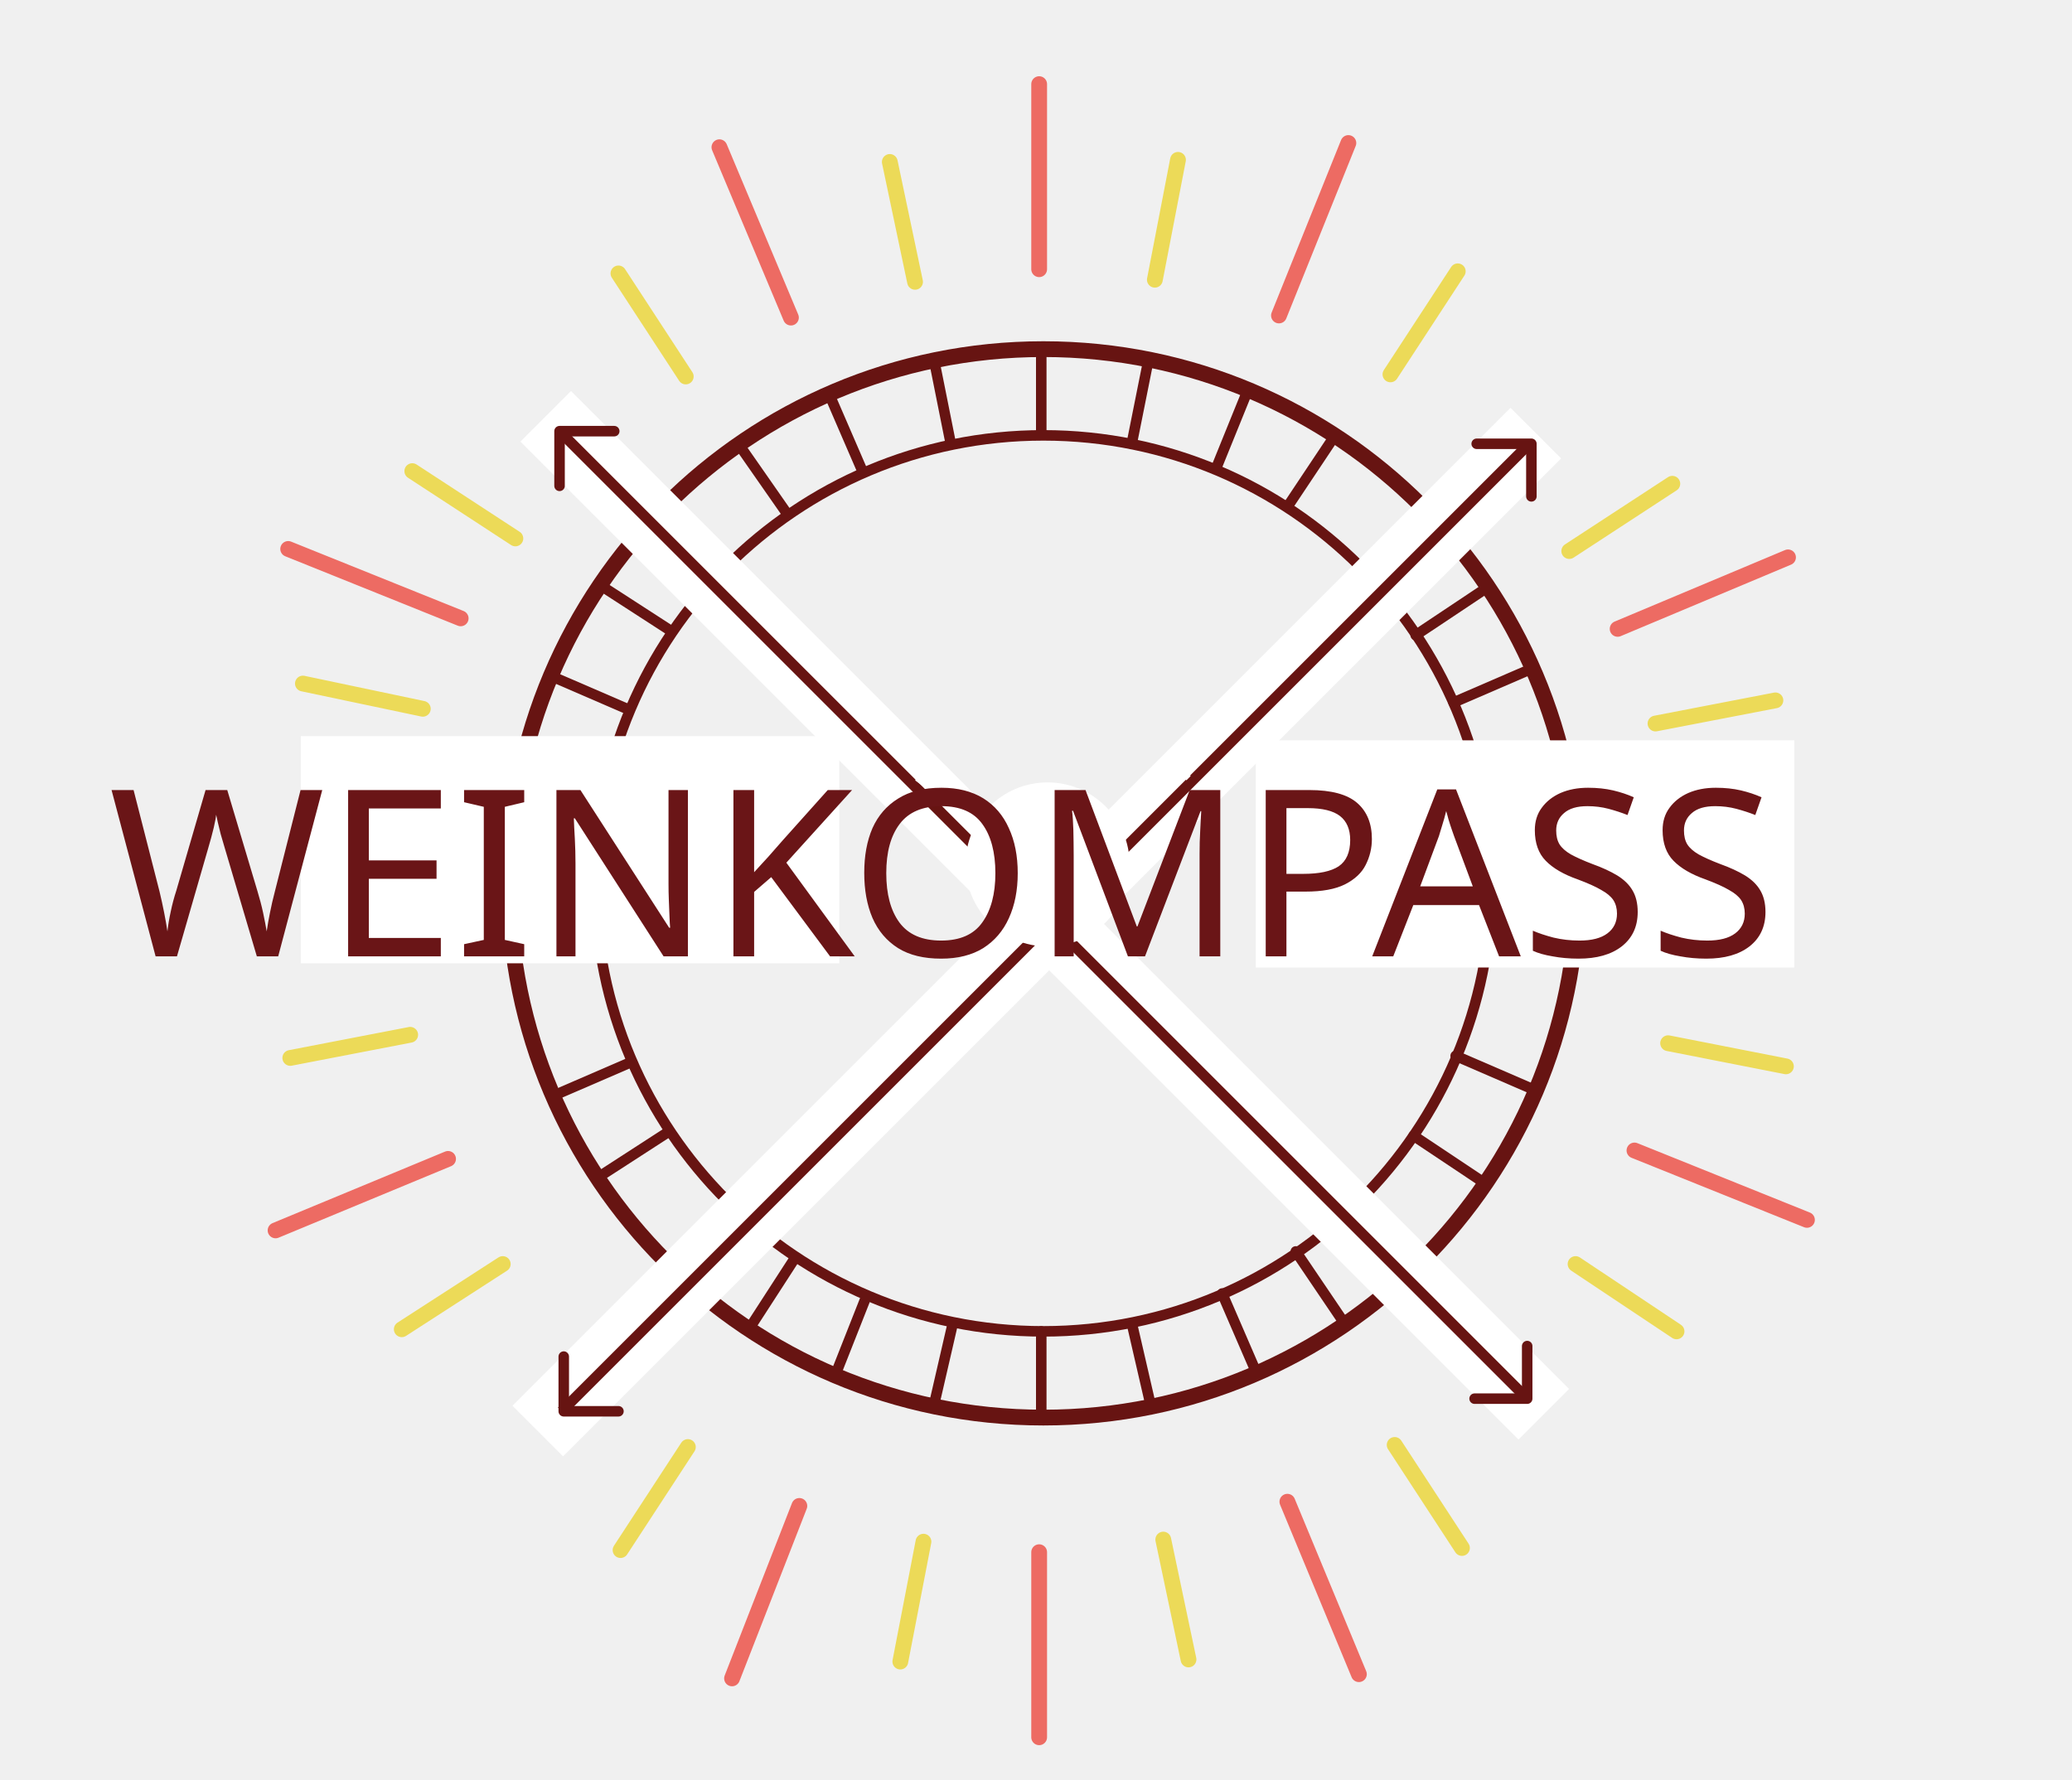
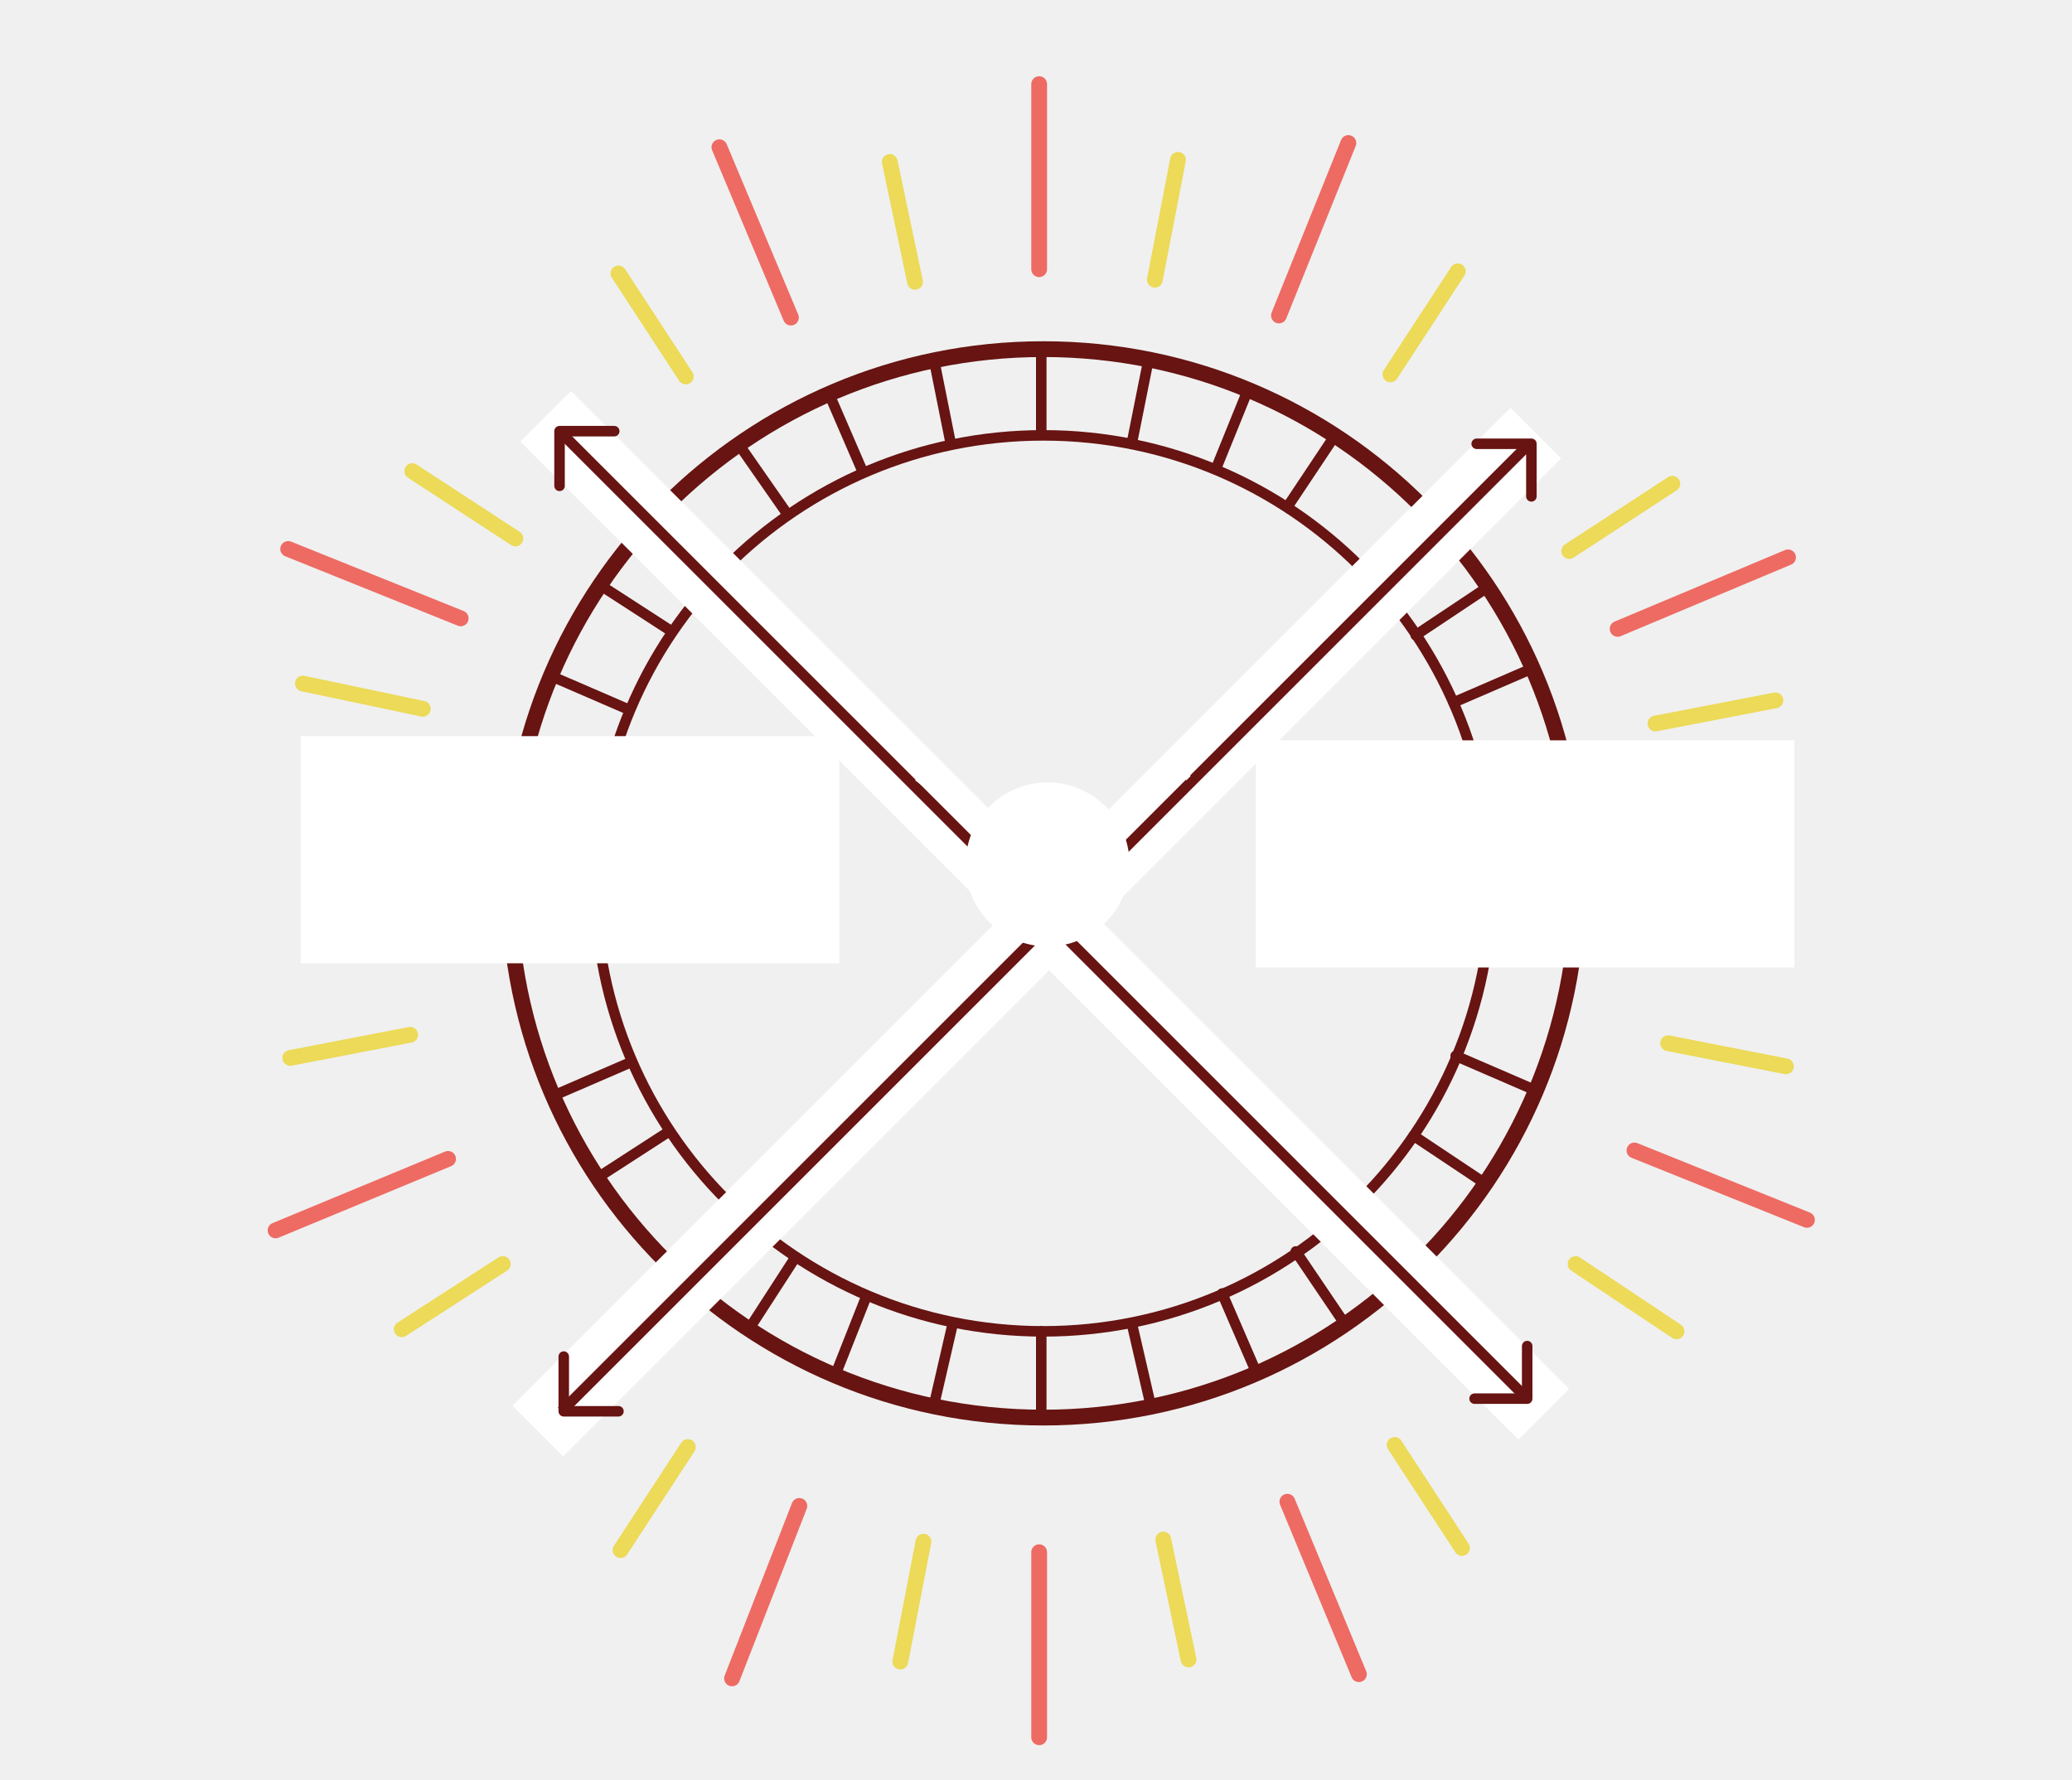
<svg xmlns="http://www.w3.org/2000/svg" version="1.1" id="Ebene_1" x="0px" y="0px" viewBox="0 0 98.5 84.6" style="enable-background:new 0 0 98.5 84.6;" xml:space="preserve">
  <style type="text/css">
	.st0tt{fill:none;stroke:#ED6B63;stroke-width:0.75;stroke-linecap:round;stroke-linejoin:round;stroke-miterlimit:10;}
	.st1{fill:none;stroke:#ECDA58;stroke-width:0.75;stroke-linecap:round;stroke-linejoin:round;stroke-miterlimit:10;}
	.st2{fill:none;stroke:#671412;stroke-width:0.75;stroke-miterlimit:10;}
	.st3{fill:none;stroke:#671412;stroke-width:0.5;stroke-miterlimit:10;}
	.st4{fill:#FFFFFF;}
	.st5{fill:#E9D952;stroke:#671412;stroke-width:0.5;stroke-miterlimit:10;}
	.st6{fill:none;stroke:#671412;stroke-width:0.5;stroke-linecap:round;stroke-linejoin:round;stroke-miterlimit:10;}
	.st7{fill:#6A1517;}
- 	.st8rr{font-family:'SemplicitaPro-Bold', 'sans-serif';}
+ 	.st8rr{font-family:'Semplicita', sans-serif;}
	.st9{font-size:11.066px;}
</style>
  <g>
    <line class="st0tt" x1="49.4" y1="12.8" x2="49.4" y2="4" />
    <line class="st0tt" x1="49.4" y1="82.6" x2="49.4" y2="73.8" />
    <line class="st0tt" x1="76.9" y1="29.9" x2="85" y2="26.5" />
    <line class="st0tt" x1="13.1" y1="58.5" x2="21.3" y2="55.1" />
    <line class="st0tt" x1="61.2" y1="71.4" x2="64.6" y2="79.6" />
    <line class="st0tt" x1="34.2" y1="7" x2="37.6" y2="15.1" />
    <line class="st0tt" x1="60.8" y1="15" x2="64.1" y2="6.8" />
    <line class="st0tt" x1="34.8" y1="79.8" x2="38" y2="71.6" />
    <line class="st0tt" x1="77.7" y1="54.7" x2="85.9" y2="58" />
    <line class="st0tt" x1="13.7" y1="26.1" x2="21.9" y2="29.4" />
    <g>
      <line class="st1" x1="54.9" y1="13.3" x2="56" y2="7.6" />
      <line class="st1" x1="42.8" y1="79" x2="43.9" y2="73.3" />
    </g>
    <g>
      <line class="st1" x1="66.1" y1="17.8" x2="69.3" y2="12.9" />
      <line class="st1" x1="29.5" y1="73.7" x2="32.7" y2="68.8" />
    </g>
    <g>
      <line class="st1" x1="74.6" y1="26.2" x2="79.5" y2="23" />
      <line class="st1" x1="19.1" y1="63.2" x2="23.9" y2="60.1" />
    </g>
    <g>
      <line class="st1" x1="78.7" y1="34.4" x2="84.4" y2="33.3" />
      <line class="st1" x1="13.8" y1="50.3" x2="19.5" y2="49.2" />
    </g>
    <g>
      <line class="st1" x1="79.3" y1="49.6" x2="84.9" y2="50.7" />
      <line class="st1" x1="14.4" y1="32.5" x2="20.1" y2="33.7" />
    </g>
    <g>
      <line class="st1" x1="74.9" y1="60.1" x2="79.7" y2="63.3" />
      <line class="st1" x1="19.6" y1="22.4" x2="24.5" y2="25.6" />
    </g>
    <g>
      <line class="st1" x1="66.3" y1="68.7" x2="69.5" y2="73.6" />
      <line class="st1" x1="29.4" y1="13" x2="32.6" y2="17.9" />
    </g>
    <g>
      <line class="st1" x1="43.5" y1="13.4" x2="42.3" y2="7.7" />
      <line class="st1" x1="56.5" y1="78.9" x2="55.3" y2="73.2" />
    </g>
  </g>
  <circle class="st2" cx="49.6" cy="42" r="25.4" />
  <circle class="st3" cx="49.6" cy="42" r="21.3" />
  <rect x="16.1" y="41.8" transform="matrix(0.7071 0.7071 -0.7071 0.7071 45.3174 -22.3495)" class="st4" width="67.1" height="3.4" />
  <rect x="15.7" y="42.6" transform="matrix(0.7071 -0.7071 0.7071 0.7071 -16.861 47.8161)" class="st4" width="67.1" height="3.4" />
  <g>
    <line class="st5" x1="26.7" y1="67.1" x2="72.7" y2="21.1" />
    <polyline class="st6" points="70.2,21.1 72.8,21.1 72.8,23.6  " />
    <polyline class="st6" points="29.4,67.1 26.8,67.1 26.8,64.5  " />
  </g>
  <g>
    <line class="st5" x1="26.6" y1="20.5" x2="72.6" y2="66.5" />
    <polyline class="st6" points="72.6,64 72.6,66.5 70.1,66.5  " />
    <polyline class="st6" points="26.6,23.1 26.6,20.5 29.2,20.5  " />
  </g>
  <rect x="14.3" y="35" class="st4" width="25.6" height="10.8" />
  <g>
    <path class="st6" d="M74.4,47.6" />
  </g>
  <rect x="59.7" y="35.2" class="st4" width="25.6" height="10.8" />
  <g>
    <g>
      <line class="st6" x1="49.5" y1="20.6" x2="49.5" y2="16.6" />
      <line class="st6" x1="49.5" y1="67.4" x2="49.5" y2="63.3" />
    </g>
    <g>
      <line class="st6" x1="69.1" y1="33.4" x2="72.8" y2="31.8" />
      <line class="st6" x1="26.3" y1="52.1" x2="30" y2="50.5" />
    </g>
    <g>
      <line class="st6" x1="58.1" y1="61.5" x2="59.7" y2="65.2" />
      <line class="st6" x1="39.4" y1="18.7" x2="41" y2="22.4" />
    </g>
    <g>
      <line class="st6" x1="69.2" y1="50.2" x2="72.9" y2="51.8" />
      <line class="st6" x1="26.1" y1="32.1" x2="29.8" y2="33.7" />
    </g>
    <g>
      <line class="st6" x1="41.2" y1="61.6" x2="39.7" y2="65.4" />
      <line class="st6" x1="59.3" y1="18.6" x2="57.8" y2="22.3" />
    </g>
    <g>
      <line class="st6" x1="53.8" y1="21.1" x2="54.6" y2="17.1" />
      <line class="st6" x1="44.4" y1="66.8" x2="45.3" y2="62.9" />
    </g>
    <g>
      <line class="st6" x1="45.2" y1="21.1" x2="44.4" y2="17.1" />
      <line class="st6" x1="54.7" y1="66.8" x2="53.8" y2="62.9" />
    </g>
    <g>
      <line class="st6" x1="61.2" y1="24.1" x2="63.4" y2="20.8" />
      <line class="st6" x1="35.6" y1="63.2" x2="37.8" y2="59.8" />
    </g>
    <g>
      <line class="st6" x1="67.3" y1="30.2" x2="70.6" y2="28" />
      <line class="st6" x1="28.4" y1="56" x2="31.8" y2="53.8" />
    </g>
    <g>
      <line class="st6" x1="37.4" y1="24.4" x2="35.1" y2="21.1" />
      <line class="st6" x1="63.9" y1="62.9" x2="61.6" y2="59.5" />
    </g>
    <g>
      <line class="st6" x1="67.2" y1="54" x2="70.5" y2="56.2" />
      <line class="st6" x1="28.5" y1="27.8" x2="31.9" y2="30" />
    </g>
  </g>
  <circle class="st4" cx="49.8" cy="41.1" r="3.9" />
-   <text transform="matrix(1 0 0 1 5.1785 45.4699)" class="st7 st8rr st9">WEINKOMPASS</text>
+   <text transform="matrix(1 0 0 1 5.1785 45.4699)" class="st7 st8rr st9">
+     <b>WEINKOMPASS</b>
+   </text>
  <polygon class="st4" points="43.5,37.1 43.9,37.4 44.4,37 43.9,36.8 " />
  <polygon class="st4" points="56.5,37 56.4,37.1 56.2,36.9 56.5,36.7 56.6,36.9 " />
</svg>
